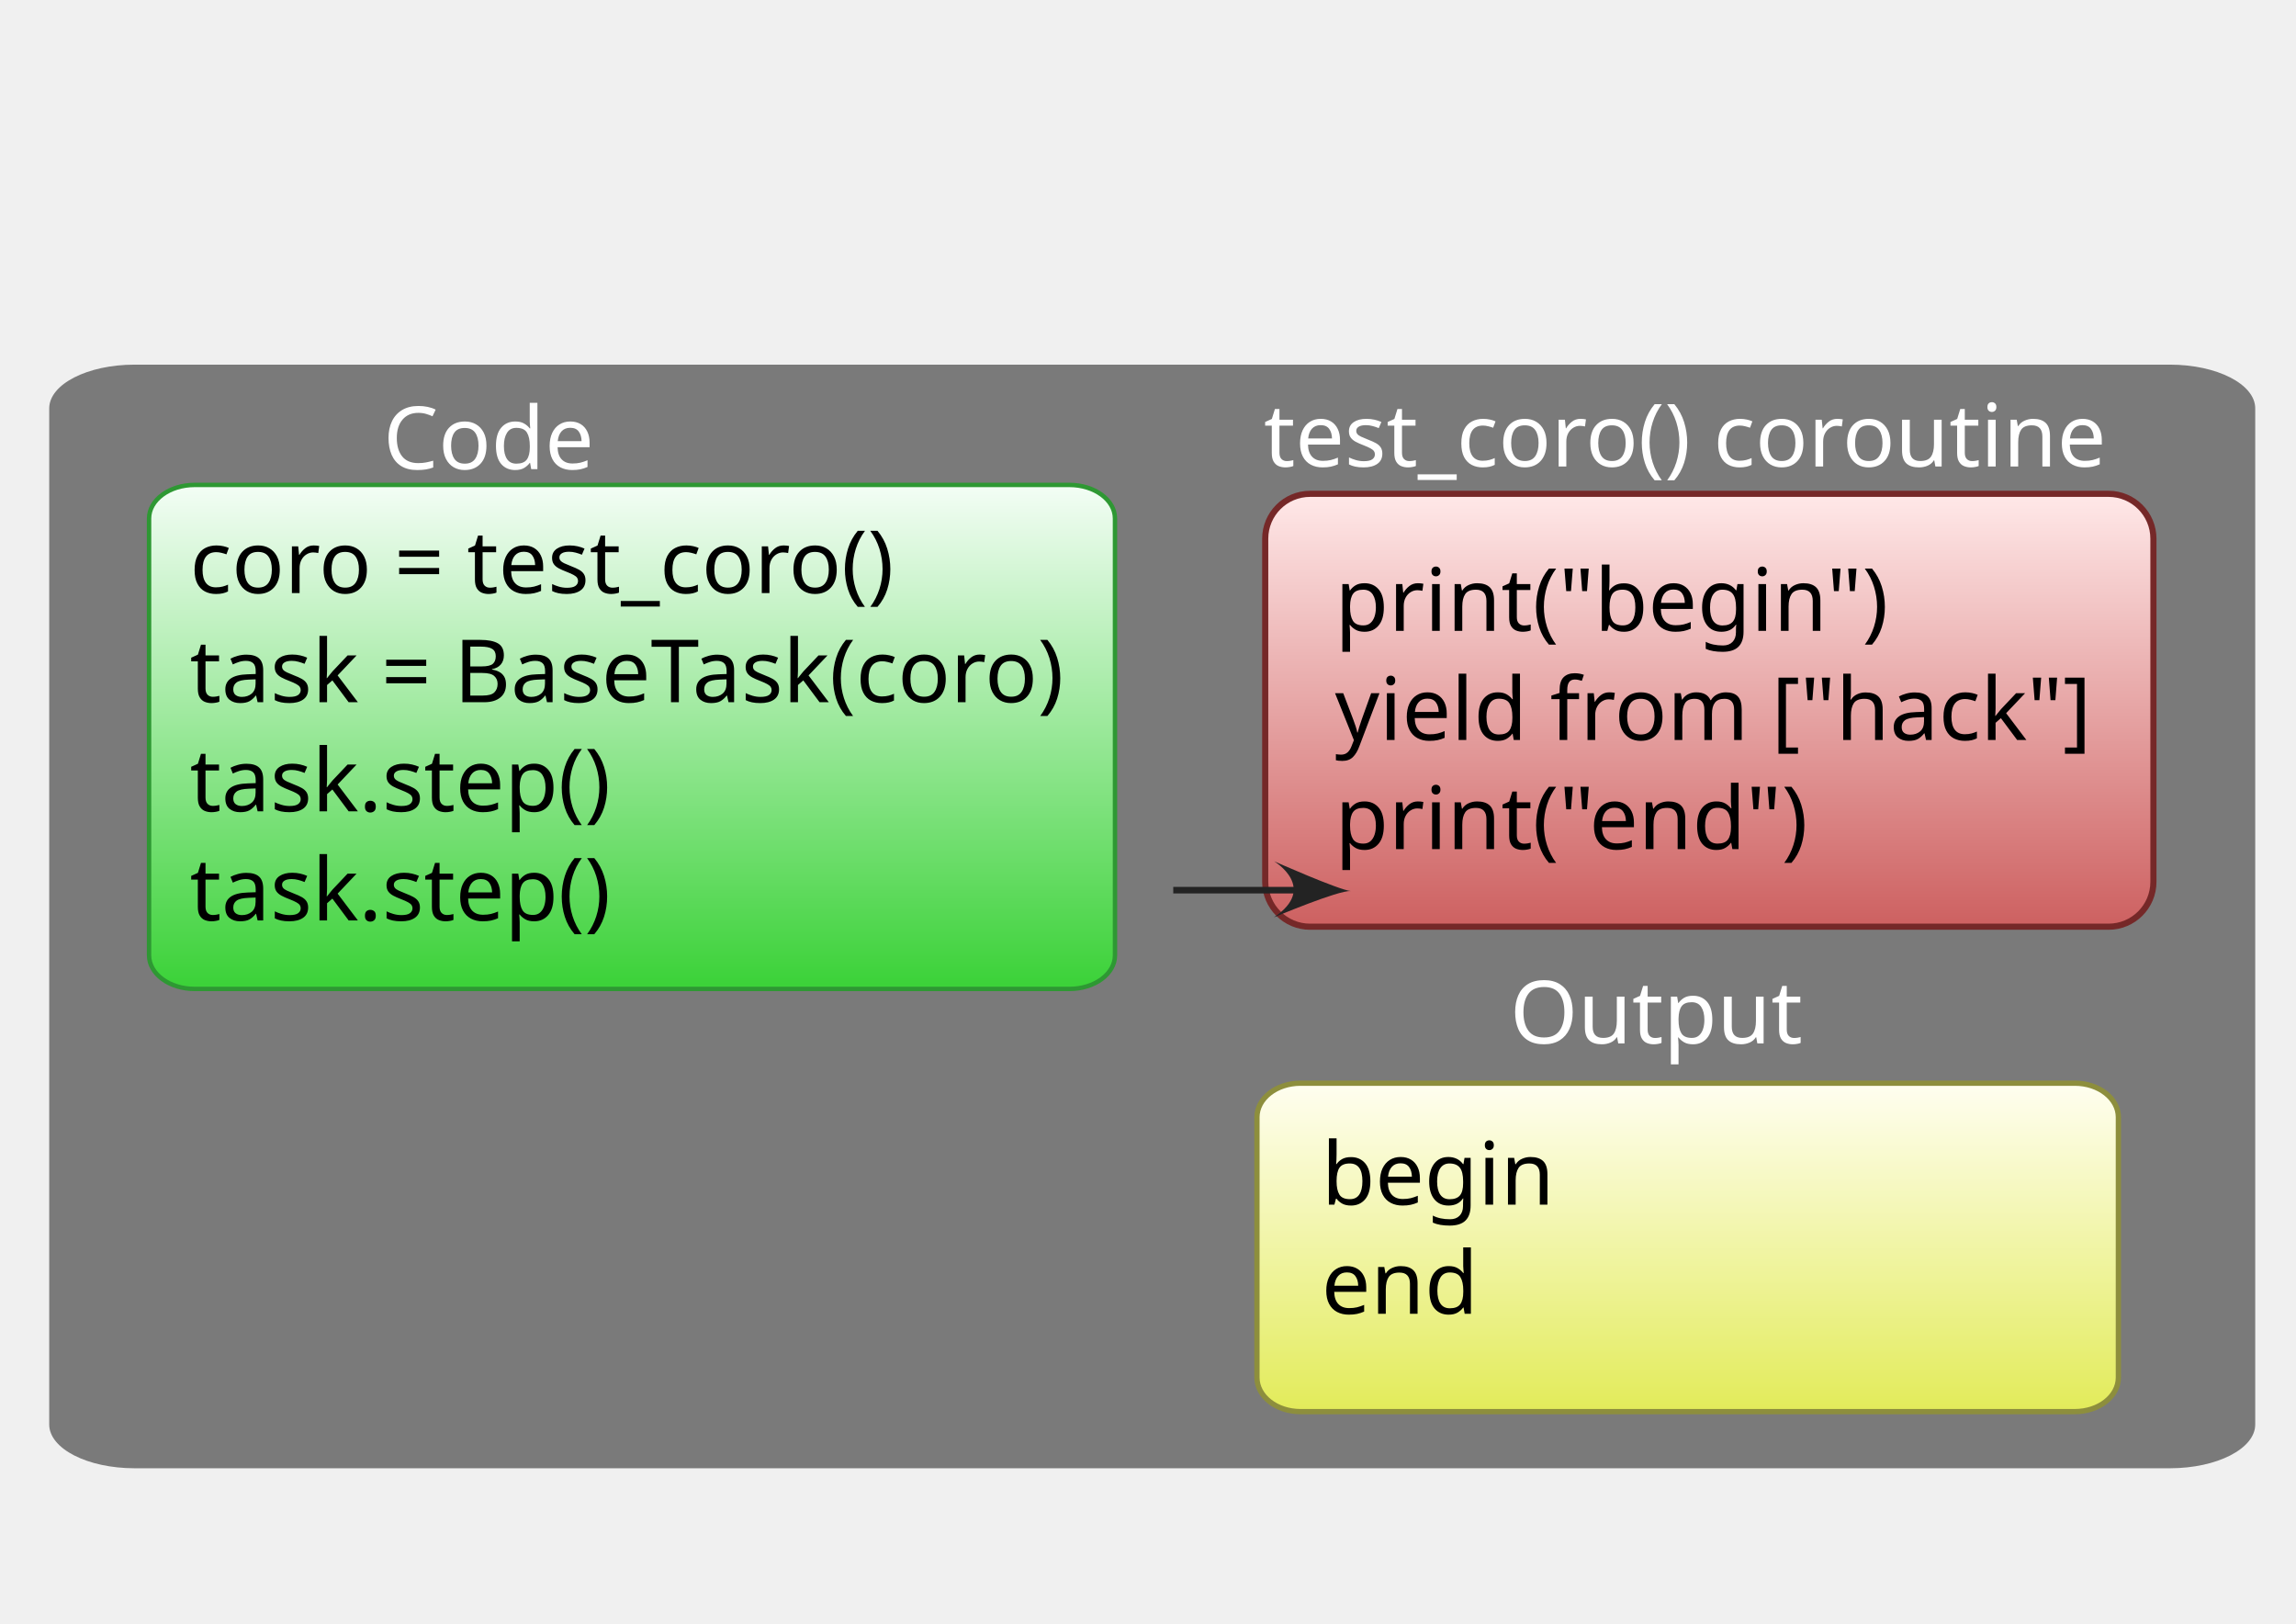
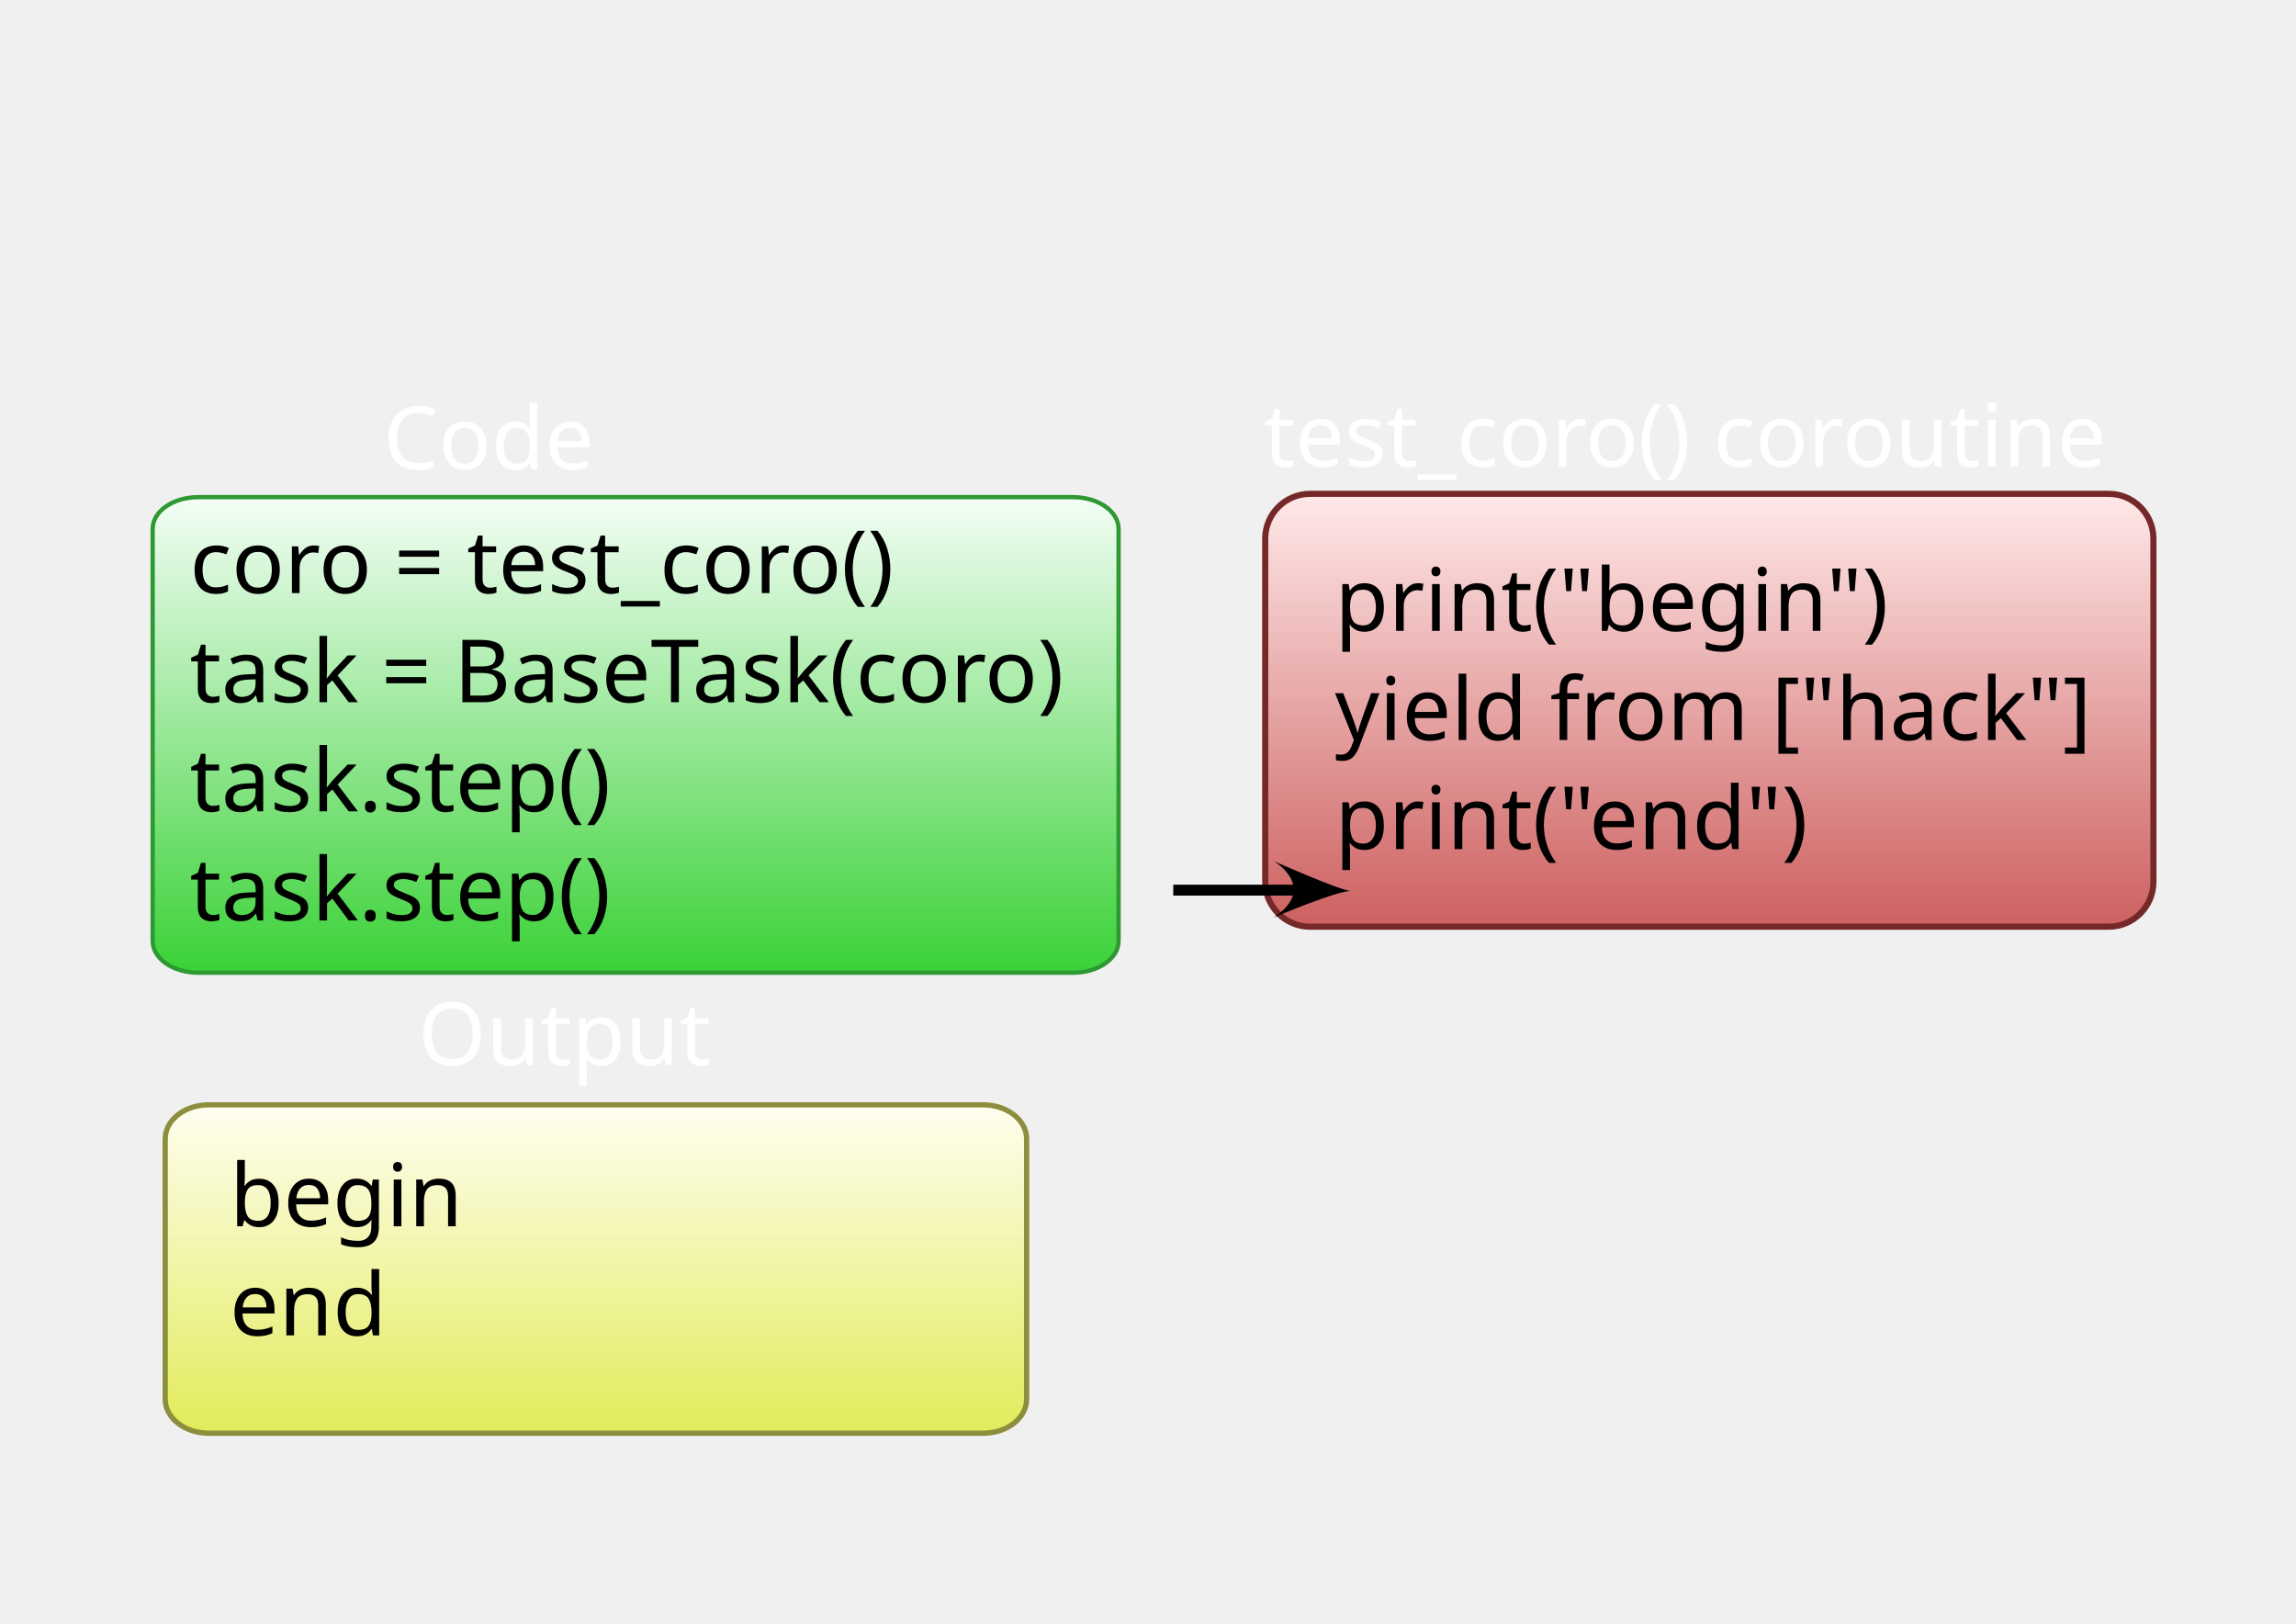
<svg xmlns="http://www.w3.org/2000/svg" xmlns:xlink="http://www.w3.org/1999/xlink" version="1.1" id="svg2" height="744.094" width="1052.362">
  <defs id="defs4">
    <linearGradient id="linearGradient12126">
      <stop style="stop-color:#ffe8e8;stop-opacity:1;" offset="0" id="stop12128" />
      <stop style="stop-color:#cd6060;stop-opacity:1;" offset="1" id="stop12130" />
    </linearGradient>
    <marker orient="auto" refY="0" refX="0" id="DotL" style="overflow:visible">
      <path id="path3982" d="m -2.5,-1 c 0,2.76 -2.24,5 -5,5 -2.76,0 -5,-2.24 -5,-5 0,-2.76 2.24,-5 5,-5 2.76,0 5,2.24 5,5 z" style="fill-rule:evenodd;stroke:#000000;stroke-width:1pt" transform="matrix(0.8,0,0,0.8,5.92,0.8)" />
    </marker>
    <marker id="RazorWire" refX="0" refY="0" orient="auto" style="overflow:visible">
      <path id="path4153" transform="scale(0.8,0.8)" style="fill:#808080;fill-opacity:1;fill-rule:evenodd;stroke:#000000;stroke-width:0.1pt" d="m 0.023,-0.74 0,1.438 -7.781,2.313 18.437,0 -7.187,-2.313 0,-1.438 7.25,-2.156 -18.469,0 7.75,2.156 z" />
    </marker>
    <marker orient="auto" refY="0" refX="0" id="Arrow2Lend" style="overflow:visible">
      <path id="path3942" style="fill-rule:evenodd;stroke-width:0.625;stroke-linejoin:round" d="M 8.719,4.034 -2.207,0.016 8.719,-4.002 c -1.745,2.372 -1.735,5.617 -6e-7,8.035 z" transform="matrix(-1.1,0,0,-1.1,-1.1,0)" />
    </marker>
    <marker orient="auto" refY="0" refX="0" id="Arrow1Lend" style="overflow:visible">
      <path id="path3924" d="M 0,0 5,-5 -12.5,0 5,5 0,0 z" style="fill-rule:evenodd;stroke:#000000;stroke-width:1pt" transform="matrix(-0.8,0,0,-0.8,-10,0)" />
    </marker>
    <linearGradient id="linearGradient3765">
      <stop id="stop3767" offset="0" style="stop-color:#f2feff;stop-opacity:1;" />
      <stop id="stop3769" offset="1" style="stop-color:#41b6ce;stop-opacity:1;" />
    </linearGradient>
    <linearGradient id="linearGradient3755">
      <stop style="stop-color:#b8f1f1;stop-opacity:1;" offset="0" id="stop3757" />
      <stop style="stop-color:#5ac5da;stop-opacity:1;" offset="1" id="stop3759" />
    </linearGradient>
    <linearGradient xlink:href="#linearGradient3765" id="linearGradient3761" x1="328.5" y1="172.362" x2="334.357" y2="552.362" gradientUnits="userSpaceOnUse" gradientTransform="matrix(0.6143788,0,0,0.4866711,176.4746,449.7801)" />
    <linearGradient xlink:href="#linearGradient3765-7" id="linearGradient3761-8" x1="328.5" y1="172.362" x2="334.357" y2="552.362" gradientUnits="userSpaceOnUse" gradientTransform="matrix(0.6143788,0,0,0.6431323,188.5043,-52.64542)" />
    <linearGradient id="linearGradient3765-7">
      <stop id="stop3767-4" offset="0" style="stop-color:#f2fdf4;stop-opacity:1;" />
      <stop id="stop3769-3" offset="1" style="stop-color:#3cd239;stop-opacity:1;" />
    </linearGradient>
-     <linearGradient y2="548.954" x2="328.5" y1="172.362" x1="328.5" gradientTransform="matrix(0.8804081,0,0,0.6032647,-7.139115,428.2437)" gradientUnits="userSpaceOnUse" id="linearGradient5906" xlink:href="#linearGradient3765-7" />
+     <linearGradient y2="548.954" x2="328.5" y1="172.362" x1="328.5" gradientTransform="matrix(0.8804081,0,0,0.5692378,-5.487653,439.6073)" gradientUnits="userSpaceOnUse" id="linearGradient5906" xlink:href="#linearGradient3765-7" />
    <marker orient="auto" refY="0" refX="0" id="Arrow1Lend-4" style="overflow:visible">
      <path id="path3924-0" d="M 0,0 5,-5 -12.5,0 5,5 0,0 z" style="fill-rule:evenodd;stroke:#000000;stroke-width:1pt" transform="matrix(-0.8,0,0,-0.8,-10,0)" />
    </marker>
    <linearGradient xlink:href="#linearGradient12126" id="linearGradient12140" x1="879.429" y1="523.279" x2="879.429" y2="707.26" gradientUnits="userSpaceOnUse" gradientTransform="matrix(0.9232801,0,0,1.078099,2.018075,-29.19488)" />
    <linearGradient xlink:href="#linearGradient12126-6" id="linearGradient12140-4" x1="879.429" y1="523.279" x2="883.507" y2="706.591" gradientUnits="userSpaceOnUse" gradientTransform="matrix(0.9957622,0,0,1.142415,-67.42616,-69.40973)" />
    <linearGradient id="linearGradient12126-6">
      <stop style="stop-color:#fffef0;stop-opacity:1;" offset="0" id="stop12128-6" />
      <stop style="stop-color:#e2eb59;stop-opacity:1;" offset="1" id="stop12130-1" />
    </linearGradient>
-     <linearGradient y2="707.709" x2="879.429" y1="523.279" x1="879.429" gradientTransform="matrix(0.8954408,0,0,0.8179006,15.65452,376.9598)" gradientUnits="userSpaceOnUse" id="linearGradient12157" xlink:href="#linearGradient12126-6" />
+     <linearGradient y2="707.709" x2="879.429" y1="523.279" x1="879.429" gradientTransform="matrix(0.8954408,0,0,0.8179006,-484.7387,386.8686)" gradientUnits="userSpaceOnUse" id="linearGradient12157" xlink:href="#linearGradient12126-6" />
  </defs>
  <g id="layer1" transform="translate(0,-308.2677)">
-     <rect style="fill:#7a7a7a;fill-opacity:1;fill-rule:nonzero;stroke:none" id="rect7304" width="1011.113" height="505.758" x="22.56" y="475.371" rx="39.121" ry="20.051" />
-     <rect style="fill:url(#linearGradient5906);fill-opacity:1;fill-rule:nonzero;stroke:#2e9833;stroke-width:2.02;stroke-linecap:butt;stroke-linejoin:round;stroke-miterlimit:4;stroke-opacity:1;stroke-dasharray:none" id="rect2985-0" width="442.719" height="230.964" x="68.324" y="530.5" rx="20.877" ry="15.373" />
+     <rect style="fill:url(#linearGradient5906);fill-opacity:1;fill-rule:nonzero;stroke:#2e9833;stroke-width:1.962;stroke-linecap:butt;stroke-linejoin:round;stroke-miterlimit:4;stroke-opacity:1;stroke-dasharray:none" id="rect2985-0" width="442.719" height="217.937" x="69.976" y="536.096" rx="20.877" ry="14.506" />
    <text xml:space="preserve" style="font-size:40px;font-style:normal;font-variant:normal;font-weight:normal;font-stretch:normal;line-height:125%;letter-spacing:0px;word-spacing:0px;fill:#ffffff;fill-opacity:1;stroke:none;font-family:Comfortaa;-inkscape-font-specification:Comfortaa" x="579.229" y="522.051" id="text3771-4">
      <tspan id="tspan3773-6" x="579.229" y="522.051">test_coro() coroutine</tspan>
    </text>
    <rect style="fill:url(#linearGradient12140);fill-opacity:1;fill-rule:nonzero;stroke:#752828;stroke-width:2.806;stroke-linecap:butt;stroke-linejoin:round;stroke-miterlimit:4;stroke-opacity:1;stroke-dasharray:none" id="rect11120-3" width="407.103" height="198.385" x="579.907" y="534.574" rx="20.575" ry="20.564" />
    <text xml:space="preserve" style="font-size:40px;font-style:normal;font-weight:normal;line-height:125%;letter-spacing:0px;word-spacing:0px;fill:#ffffff;fill-opacity:1;stroke:none;font-family:Sans" x="175.637" y="523.265" id="text5865-6-8-9">
      <tspan x="175.637" y="523.265" style="font-style:normal;font-variant:normal;font-weight:normal;font-stretch:normal;fill:#ffffff;fill-opacity:1;font-family:Comfortaa;-inkscape-font-specification:Comfortaa" id="tspan11114-1">Code</tspan>
    </text>
    <text xml:space="preserve" style="font-size:40px;font-style:normal;font-weight:normal;line-height:125%;letter-spacing:0px;word-spacing:0px;fill:#000000;fill-opacity:1;stroke:none;font-family:Sans" x="86.991" y="580.069" id="text5865-6">
      <tspan x="86.991" y="580.069" style="font-style:normal;font-variant:normal;font-weight:normal;font-stretch:normal;fill:#000000;fill-opacity:1;font-family:Comfortaa;-inkscape-font-specification:Comfortaa" id="tspan3961">coro = test_coro()</tspan>
      <tspan x="86.991" y="630.069" style="font-style:normal;font-variant:normal;font-weight:normal;font-stretch:normal;fill:#000000;fill-opacity:1;font-family:Comfortaa;-inkscape-font-specification:Comfortaa" id="tspan3170">task = BaseTask(coro)</tspan>
      <tspan x="86.991" y="680.069" style="font-style:normal;font-variant:normal;font-weight:normal;font-stretch:normal;fill:#000000;fill-opacity:1;font-family:Comfortaa;-inkscape-font-specification:Comfortaa" id="tspan3172">task.step()</tspan>
      <tspan x="86.991" y="730.069" style="font-style:normal;font-variant:normal;font-weight:normal;font-stretch:normal;fill:#000000;fill-opacity:1;font-family:Comfortaa;-inkscape-font-specification:Comfortaa" id="tspan3174">task.step()</tspan>
    </text>
-     <rect style="fill:url(#linearGradient12157);fill-opacity:1;fill-rule:nonzero;stroke:#8d8e3d;stroke-width:2.407;stroke-linecap:butt;stroke-linejoin:round;stroke-miterlimit:4;stroke-opacity:1;stroke-dasharray:none" id="rect11120-3-8" width="394.828" height="150.505" x="576.119" y="804.663" rx="19.954" ry="15.601" />
-     <text xml:space="preserve" style="font-size:40px;font-style:normal;font-weight:normal;line-height:125%;letter-spacing:0px;word-spacing:0px;fill:#ffffff;fill-opacity:1;stroke:none;font-family:Sans" x="692.031" y="786.432" id="text5865-6-8-9-4">
-       <tspan x="692.031" y="786.432" style="font-style:normal;font-variant:normal;font-weight:normal;font-stretch:normal;fill:#ffffff;fill-opacity:1;font-family:Comfortaa;-inkscape-font-specification:Comfortaa" id="tspan11114-1-1">Output</tspan>
+     <rect style="fill:url(#linearGradient12157);fill-opacity:1;fill-rule:nonzero;stroke:#8d8e3d;stroke-width:2.407;stroke-linecap:butt;stroke-linejoin:round;stroke-miterlimit:4;stroke-opacity:1;stroke-dasharray:none" id="rect11120-3-8" width="394.828" height="150.505" x="75.726" y="814.572" rx="19.954" ry="15.601" />
+     <text xml:space="preserve" style="font-size:40px;font-style:normal;font-weight:normal;line-height:125%;letter-spacing:0px;word-spacing:0px;fill:#ffffff;fill-opacity:1;stroke:none;font-family:Sans" x="191.638" y="796.341" id="text5865-6-8-9-4">
+       <tspan x="191.638" y="796.341" style="font-style:normal;font-variant:normal;font-weight:normal;font-stretch:normal;fill:#ffffff;fill-opacity:1;font-family:Comfortaa;-inkscape-font-specification:Comfortaa" id="tspan11114-1-1">Output</tspan>
    </text>
-     <text xml:space="preserve" style="font-size:40px;font-style:normal;font-weight:normal;line-height:125%;letter-spacing:0px;word-spacing:0px;fill:#000000;fill-opacity:1;stroke:none;font-family:Sans" x="605.69" y="860.331" id="text5865-6-7">
-       <tspan x="605.69" y="860.331" style="font-style:normal;font-variant:normal;font-weight:normal;font-stretch:normal;fill:#000000;fill-opacity:1;font-family:Comfortaa;-inkscape-font-specification:Comfortaa" id="tspan3973">begin</tspan>
-       <tspan x="605.69" y="910.331" style="font-style:normal;font-variant:normal;font-weight:normal;font-stretch:normal;fill:#000000;fill-opacity:1;font-family:Comfortaa;-inkscape-font-specification:Comfortaa" id="tspan3199">end</tspan>
+     <text xml:space="preserve" style="font-size:40px;font-style:normal;font-weight:normal;line-height:125%;letter-spacing:0px;word-spacing:0px;fill:#000000;fill-opacity:1;stroke:none;font-family:Sans" x="105.297" y="870.24" id="text5865-6-7">
+       <tspan x="105.297" y="870.24" style="font-style:normal;font-variant:normal;font-weight:normal;font-stretch:normal;fill:#000000;fill-opacity:1;font-family:Comfortaa;-inkscape-font-specification:Comfortaa" id="tspan3973">begin</tspan>
+       <tspan x="105.297" y="920.24" style="font-style:normal;font-variant:normal;font-weight:normal;font-stretch:normal;fill:#000000;fill-opacity:1;font-family:Comfortaa;-inkscape-font-specification:Comfortaa" id="tspan3199">end</tspan>
    </text>
    <text xml:space="preserve" style="font-size:40px;font-style:normal;font-variant:normal;font-weight:normal;font-stretch:normal;line-height:125%;letter-spacing:0px;word-spacing:0px;fill:#000000;fill-opacity:1;stroke:none;font-family:Comfortaa;-inkscape-font-specification:Comfortaa" x="611.867" y="597.384" id="text12274">
      <tspan x="611.867" y="597.384" id="tspan3147">print("begin")</tspan>
      <tspan x="611.867" y="647.384" id="tspan3176">yield from ["hack"]</tspan>
      <tspan x="611.867" y="697.384" id="tspan3149">print("end")</tspan>
    </text>
-     <g id="g3969" transform="translate(-24.77194,146.1544)">
-       <path id="path5299-9" d="m 562.528,570.044 63.305,0" style="fill:#faff4f;fill-opacity:1;fill-rule:nonzero;stroke:#232323;stroke-width:3;stroke-linecap:butt;stroke-linejoin:round;stroke-miterlimit:4;stroke-opacity:1;stroke-dasharray:none;marker-end:none" />
-       <path id="path7308-2" d="m 608.75,556.809 c 0,0 29.705,13.182 35.206,13.65 -5.698,-0.468 -35.335,12.068 -35.335,12.068 20.433,-13.571 0.129,-25.719 0.129,-25.719 z" style="fill:#232323;fill-opacity:1;fill-rule:nonzero;stroke:none" />
-     </g>
+     <path style="fill:#000000;fill-opacity:1;fill-rule:nonzero;stroke:#000000;stroke-width:5;stroke-linecap:butt;stroke-linejoin:round;stroke-miterlimit:4;stroke-opacity:1;stroke-dasharray:none;marker-end:none" d="m 537.756,716.198 63.305,0" id="path5299-9" />
+     <path style="fill:#000000;fill-opacity:1;fill-rule:nonzero;stroke:none" d="m 583.978,702.963 c 0,0 29.705,13.182 35.206,13.65 -5.698,-0.468 -35.335,12.068 -35.335,12.068 20.433,-13.571 0.129,-25.719 0.129,-25.719 z" id="path7308-2" />
+     <rect style="fill:none" id="rect9782" width="108.171" height="37.984" x="541.68" y="460.869" rx="0" ry="0" transform="translate(0,308.2677)" />
  </g>
</svg>
